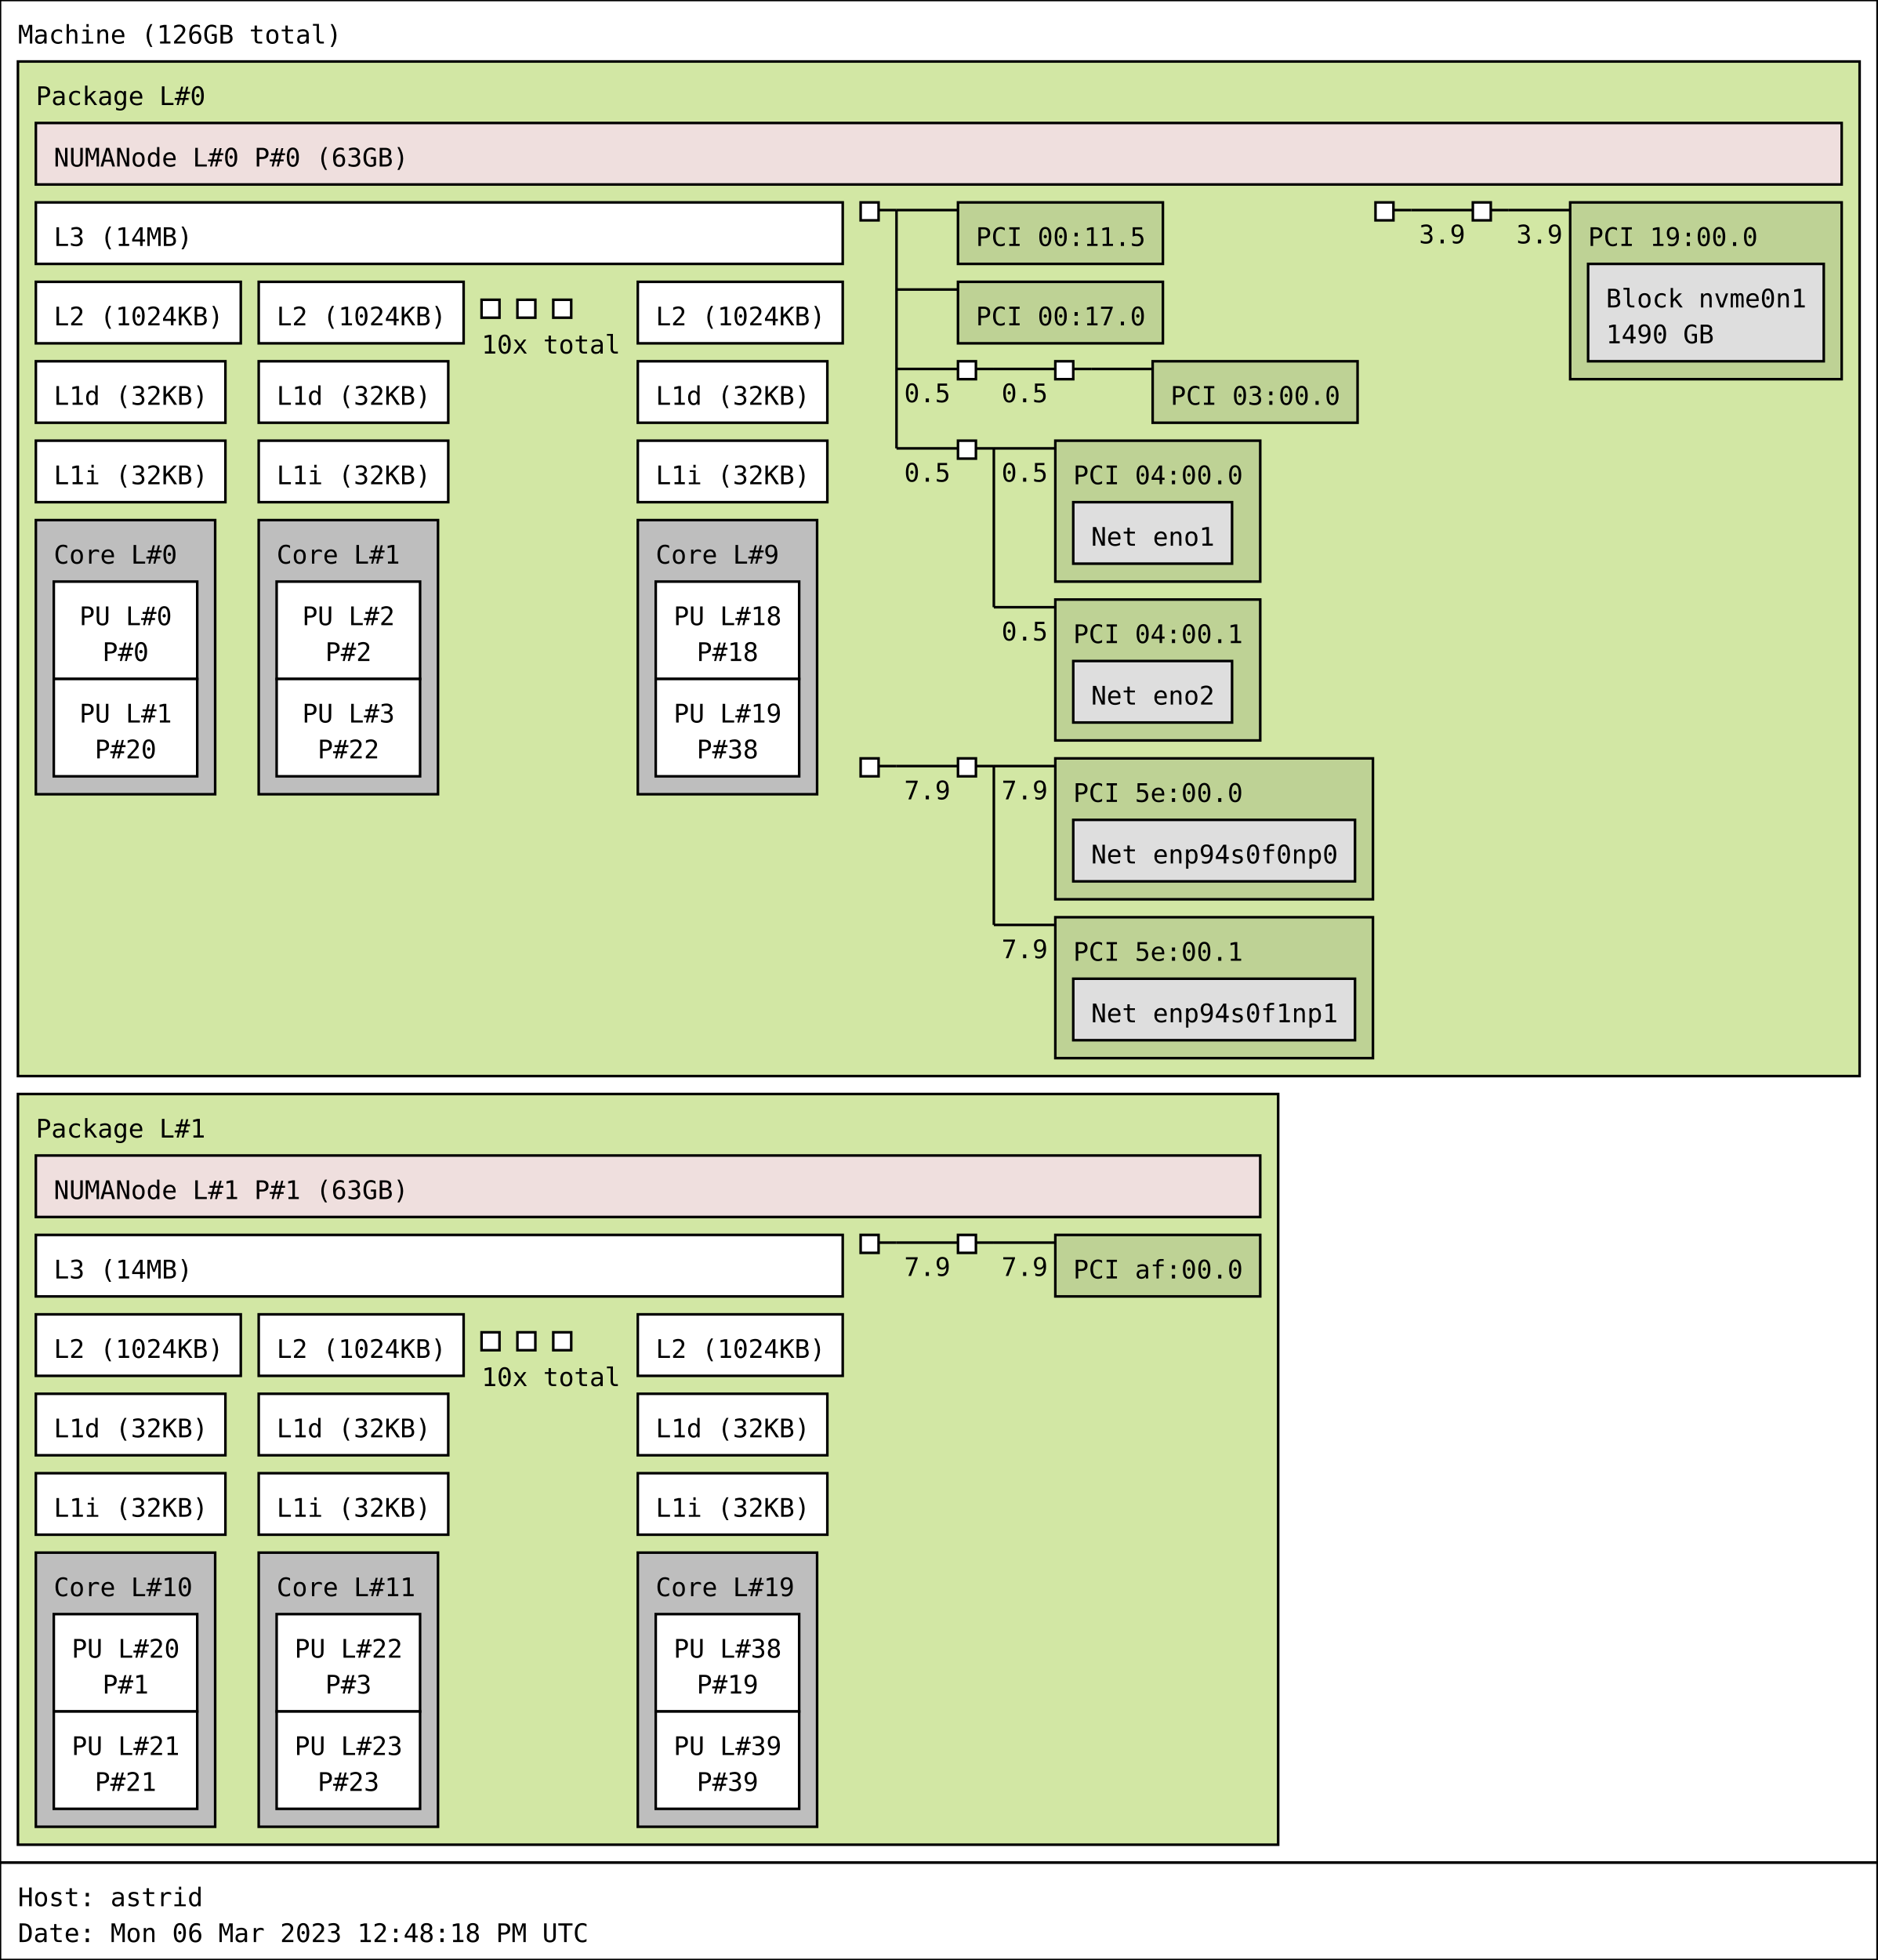
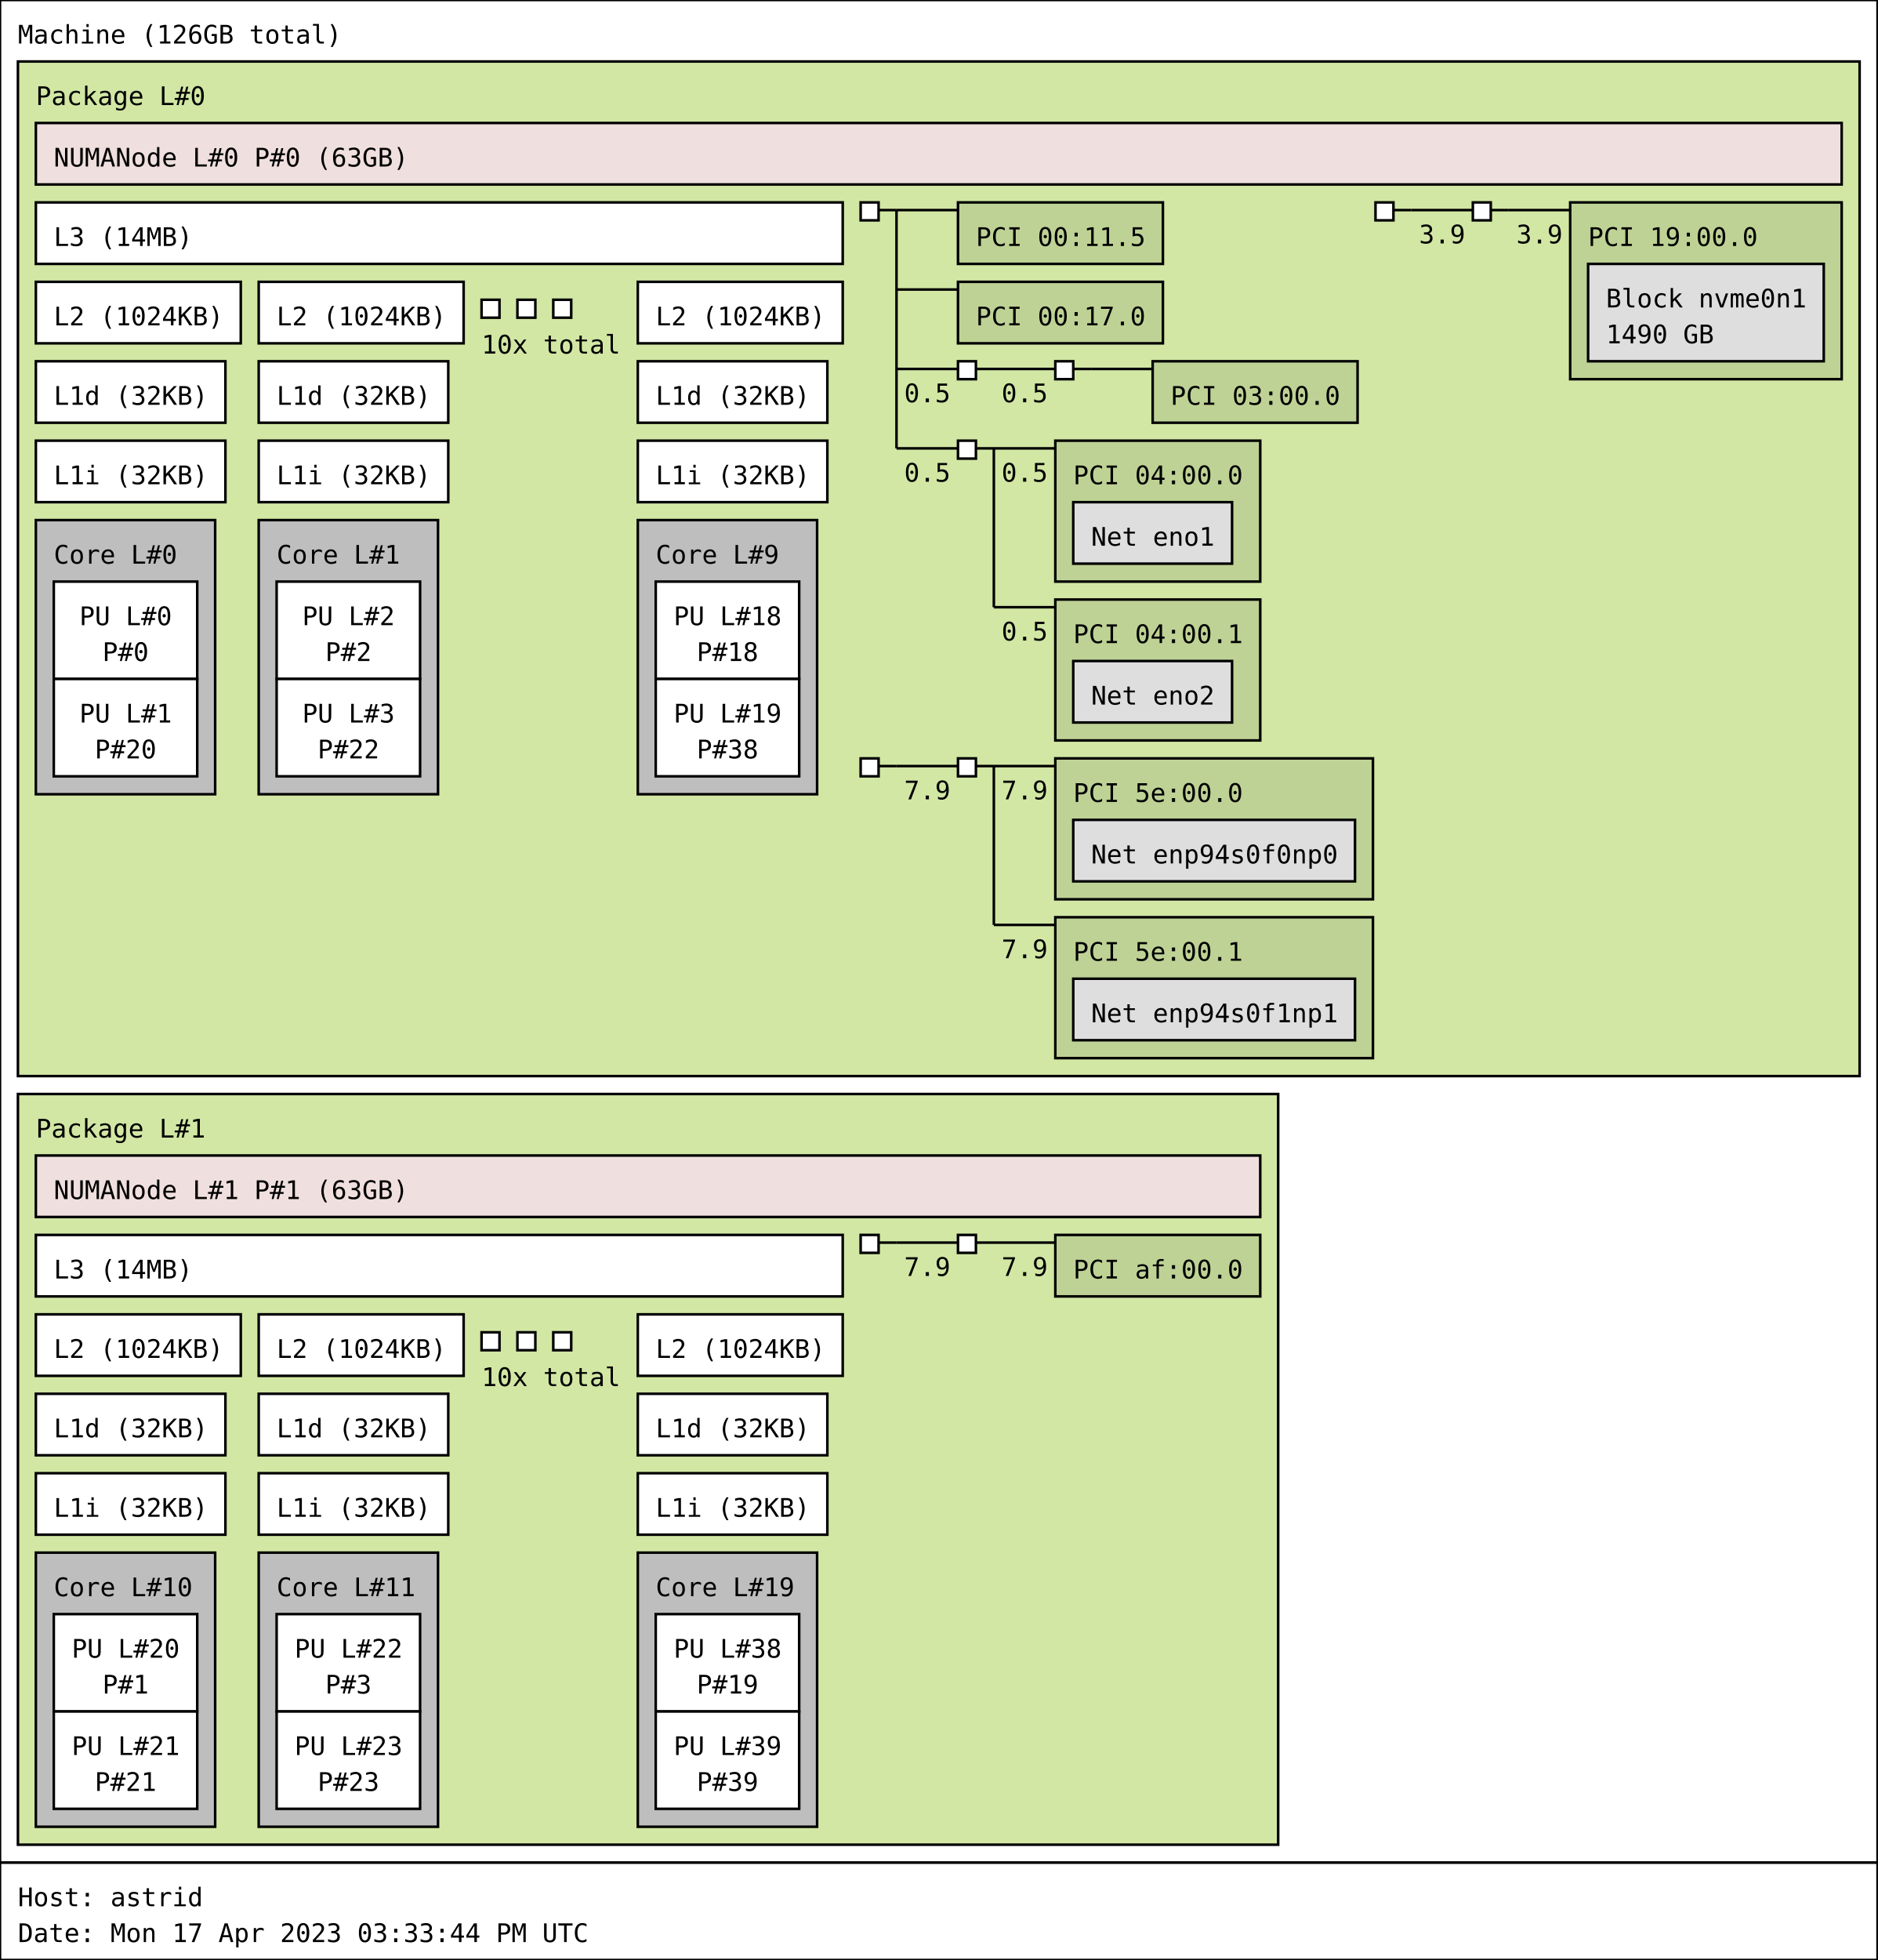
<svg xmlns="http://www.w3.org/2000/svg" width="733px" height="765px" viewBox="0 0 733px 765px" version="1.1">
  <rect id="Machine_0_rect" class="Machine" x="0" y="0" width="733" height="727" fill="rgb(255,255,255)" stroke="rgb(0,0,0)" stroke-width="1" />
  <text id="Machine_0_text" class="Machine" font-family="Monospace" x="7" y="17" fill="rgb(0,0,0)" font-size="10px">Machine (126GB total)</text>
  <rect id="Package_0_rect" class="Package" x="7" y="24" width="719" height="396" fill="rgb(210,231,164)" stroke="rgb(0,0,0)" stroke-width="1" />
  <text id="Package_0_text" class="Package" font-family="Monospace" x="14" y="41" fill="rgb(0,0,0)" font-size="10px">Package L#0</text>
  <rect id="L3_0_rect" class="L3" x="14" y="79" width="315" height="24" fill="rgb(255,255,255)" stroke="rgb(0,0,0)" stroke-width="1" />
  <text id="L3_0_text" class="L3" font-family="Monospace" x="21" y="96" fill="rgb(0,0,0)" font-size="10px">L3 (14MB)</text>
  <rect id="L2_0_rect" class="L2" x="14" y="110" width="80" height="24" fill="rgb(255,255,255)" stroke="rgb(0,0,0)" stroke-width="1" />
  <text id="L2_0_text" class="L2" font-family="Monospace" x="21" y="127" fill="rgb(0,0,0)" font-size="10px">L2 (1024KB)</text>
  <rect id="L1d_0_rect" class="L1d" x="14" y="141" width="74" height="24" fill="rgb(255,255,255)" stroke="rgb(0,0,0)" stroke-width="1" />
  <text id="L1d_0_text" class="L1d" font-family="Monospace" x="21" y="158" fill="rgb(0,0,0)" font-size="10px">L1d (32KB)</text>
  <rect id="L1i_0_rect" class="L1i" x="14" y="172" width="74" height="24" fill="rgb(255,255,255)" stroke="rgb(0,0,0)" stroke-width="1" />
  <text id="L1i_0_text" class="L1i" font-family="Monospace" x="21" y="189" fill="rgb(0,0,0)" font-size="10px">L1i (32KB)</text>
  <rect id="Core_0_rect" class="Core" x="14" y="203" width="70" height="107" fill="rgb(190,190,190)" stroke="rgb(0,0,0)" stroke-width="1" />
  <text id="Core_0_text" class="Core" font-family="Monospace" x="21" y="220" fill="rgb(0,0,0)" font-size="10px">Core L#0</text>
  <rect id="PU_0_rect" class="PU" x="21" y="227" width="56" height="38" fill="rgb(255,255,255)" stroke="rgb(0,0,0)" stroke-width="1" />
  <text id="PU_0_text" class="PU" font-family="Monospace" x="31" y="244" fill="rgb(0,0,0)" font-size="10px">PU L#0</text>
  <text id="PU_0_text_1" class="PU" font-family="Monospace" x="40" y="258" fill="rgb(0,0,0)" font-size="10px">P#0</text>
  <rect id="PU_1_rect" class="PU" x="21" y="265" width="56" height="38" fill="rgb(255,255,255)" stroke="rgb(0,0,0)" stroke-width="1" />
  <text id="PU_1_text" class="PU" font-family="Monospace" x="31" y="282" fill="rgb(0,0,0)" font-size="10px">PU L#1</text>
  <text id="PU_1_text_1" class="PU" font-family="Monospace" x="37" y="296" fill="rgb(0,0,0)" font-size="10px">P#20</text>
  <rect id="L2_1_rect" class="L2" x="101" y="110" width="80" height="24" fill="rgb(255,255,255)" stroke="rgb(0,0,0)" stroke-width="1" />
  <text id="L2_1_text" class="L2" font-family="Monospace" x="108" y="127" fill="rgb(0,0,0)" font-size="10px">L2 (1024KB)</text>
  <rect id="L1d_1_rect" class="L1d" x="101" y="141" width="74" height="24" fill="rgb(255,255,255)" stroke="rgb(0,0,0)" stroke-width="1" />
  <text id="L1d_1_text" class="L1d" font-family="Monospace" x="108" y="158" fill="rgb(0,0,0)" font-size="10px">L1d (32KB)</text>
  <rect id="L1i_1_rect" class="L1i" x="101" y="172" width="74" height="24" fill="rgb(255,255,255)" stroke="rgb(0,0,0)" stroke-width="1" />
  <text id="L1i_1_text" class="L1i" font-family="Monospace" x="108" y="189" fill="rgb(0,0,0)" font-size="10px">L1i (32KB)</text>
  <rect id="Core_1_rect" class="Core" x="101" y="203" width="70" height="107" fill="rgb(190,190,190)" stroke="rgb(0,0,0)" stroke-width="1" />
  <text id="Core_1_text" class="Core" font-family="Monospace" x="108" y="220" fill="rgb(0,0,0)" font-size="10px">Core L#1</text>
  <rect id="PU_2_rect" class="PU" x="108" y="227" width="56" height="38" fill="rgb(255,255,255)" stroke="rgb(0,0,0)" stroke-width="1" />
  <text id="PU_2_text" class="PU" font-family="Monospace" x="118" y="244" fill="rgb(0,0,0)" font-size="10px">PU L#2</text>
  <text id="PU_2_text_1" class="PU" font-family="Monospace" x="127" y="258" fill="rgb(0,0,0)" font-size="10px">P#2</text>
  <rect id="PU_3_rect" class="PU" x="108" y="265" width="56" height="38" fill="rgb(255,255,255)" stroke="rgb(0,0,0)" stroke-width="1" />
  <text id="PU_3_text" class="PU" font-family="Monospace" x="118" y="282" fill="rgb(0,0,0)" font-size="10px">PU L#3</text>
  <text id="PU_3_text_1" class="PU" font-family="Monospace" x="124" y="296" fill="rgb(0,0,0)" font-size="10px">P#22</text>
  <rect id="L2_2_rect" class="L2" x="188" y="117" width="7" height="7" fill="rgb(255,255,255)" stroke="rgb(0,0,0)" stroke-width="1" />
  <rect id="L2_2_rect" class="L2" x="202" y="117" width="7" height="7" fill="rgb(255,255,255)" stroke="rgb(0,0,0)" stroke-width="1" />
  <rect id="L2_2_rect" class="L2" x="216" y="117" width="7" height="7" fill="rgb(255,255,255)" stroke="rgb(0,0,0)" stroke-width="1" />
  <text id="L2_2_text" class="L2" font-family="Monospace" x="188" y="138" fill="rgb(0,0,0)" font-size="10px">10x total</text>
  <rect id="L2_9_rect" class="L2" x="249" y="110" width="80" height="24" fill="rgb(255,255,255)" stroke="rgb(0,0,0)" stroke-width="1" />
  <text id="L2_9_text" class="L2" font-family="Monospace" x="256" y="127" fill="rgb(0,0,0)" font-size="10px">L2 (1024KB)</text>
  <rect id="L1d_9_rect" class="L1d" x="249" y="141" width="74" height="24" fill="rgb(255,255,255)" stroke="rgb(0,0,0)" stroke-width="1" />
  <text id="L1d_9_text" class="L1d" font-family="Monospace" x="256" y="158" fill="rgb(0,0,0)" font-size="10px">L1d (32KB)</text>
  <rect id="L1i_9_rect" class="L1i" x="249" y="172" width="74" height="24" fill="rgb(255,255,255)" stroke="rgb(0,0,0)" stroke-width="1" />
  <text id="L1i_9_text" class="L1i" font-family="Monospace" x="256" y="189" fill="rgb(0,0,0)" font-size="10px">L1i (32KB)</text>
  <rect id="Core_9_rect" class="Core" x="249" y="203" width="70" height="107" fill="rgb(190,190,190)" stroke="rgb(0,0,0)" stroke-width="1" />
  <text id="Core_9_text" class="Core" font-family="Monospace" x="256" y="220" fill="rgb(0,0,0)" font-size="10px">Core L#9</text>
  <rect id="PU_18_rect" class="PU" x="256" y="227" width="56" height="38" fill="rgb(255,255,255)" stroke="rgb(0,0,0)" stroke-width="1" />
  <text id="PU_18_text" class="PU" font-family="Monospace" x="263" y="244" fill="rgb(0,0,0)" font-size="10px">PU L#18</text>
  <text id="PU_18_text_1" class="PU" font-family="Monospace" x="272" y="258" fill="rgb(0,0,0)" font-size="10px">P#18</text>
  <rect id="PU_19_rect" class="PU" x="256" y="265" width="56" height="38" fill="rgb(255,255,255)" stroke="rgb(0,0,0)" stroke-width="1" />
  <text id="PU_19_text" class="PU" font-family="Monospace" x="263" y="282" fill="rgb(0,0,0)" font-size="10px">PU L#19</text>
  <text id="PU_19_text_1" class="PU" font-family="Monospace" x="272" y="296" fill="rgb(0,0,0)" font-size="10px">P#38</text>
  <rect id="NUMANode_0_rect" class="NUMANode" x="14" y="48" width="705" height="24" fill="rgb(239,223,222)" stroke="rgb(0,0,0)" stroke-width="1" />
  <text id="NUMANode_0_text" class="NUMANode" font-family="Monospace" x="21" y="65" fill="rgb(0,0,0)" font-size="10px">NUMANode L#0 P#0 (63GB)</text>
  <rect id="HostBridge_0_rect" class="HostBridge" x="336" y="79" width="7" height="7" fill="rgb(255,255,255)" stroke="rgb(0,0,0)" stroke-width="1" />
  <line id="HostBridge_0_line" class="HostBridge" x1="343" y1="82" x2="350" y2="82" stroke="rgb(0,0,0)" stroke-width="1" />
  <line id="HostBridge_0_line_2" class="HostBridge" x1="350" y1="82" x2="374" y2="82" stroke="rgb(0,0,0)" stroke-width="1" />
  <line id="HostBridge_0_line_3" class="HostBridge" x1="350" y1="113" x2="374" y2="113" stroke="rgb(0,0,0)" stroke-width="1" />
  <line id="HostBridge_0_line_4" class="HostBridge" x1="350" y1="144" x2="374" y2="144" stroke="rgb(0,0,0)" stroke-width="1" />
  <text id="HostBridge_0_text_4" class="HostBridge" font-family="Monospace" x="353" y="157" fill="rgb(0,0,0)" font-size="10px">0.5</text>
  <line id="HostBridge_0_line_5" class="HostBridge" x1="350" y1="175" x2="374" y2="175" stroke="rgb(0,0,0)" stroke-width="1" />
  <text id="HostBridge_0_text_5" class="HostBridge" font-family="Monospace" x="353" y="188" fill="rgb(0,0,0)" font-size="10px">0.5</text>
  <line id="HostBridge_0_line_1" class="HostBridge" x1="350" y1="82" x2="350" y2="175" stroke="rgb(0,0,0)" stroke-width="1" />
  <rect id="PCI_0_rect" class="PCI" x="374" y="79" width="80" height="24" fill="rgb(190,210,149)" stroke="rgb(0,0,0)" stroke-width="1" />
  <text id="PCI_0_text" class="PCI" font-family="Monospace" x="381" y="96" fill="rgb(0,0,0)" font-size="10px">PCI 00:11.5</text>
  <rect id="PCI_1_rect" class="PCI" x="374" y="110" width="80" height="24" fill="rgb(190,210,149)" stroke="rgb(0,0,0)" stroke-width="1" />
  <text id="PCI_1_text" class="PCI" font-family="Monospace" x="381" y="127" fill="rgb(0,0,0)" font-size="10px">PCI 00:17.0</text>
  <rect id="PCIBridge_1_rect" class="PCIBridge" x="374" y="141" width="7" height="7" fill="rgb(255,255,255)" stroke="rgb(0,0,0)" stroke-width="1" />
  <line id="PCIBridge_1_line" class="PCIBridge" x1="381" y1="144" x2="388" y2="144" stroke="rgb(0,0,0)" stroke-width="1" />
  <line id="PCIBridge_1_line_2" class="PCIBridge" x1="388" y1="144" x2="412" y2="144" stroke="rgb(0,0,0)" stroke-width="1" />
  <text id="PCIBridge_1_text_2" class="PCIBridge" font-family="Monospace" x="391" y="157" fill="rgb(0,0,0)" font-size="10px">0.5</text>
  <line id="PCIBridge_1_line_1" class="PCIBridge" x1="388" y1="144" x2="388" y2="144" stroke="rgb(0,0,0)" stroke-width="1" />
  <rect id="PCIBridge_2_rect" class="PCIBridge" x="412" y="141" width="7" height="7" fill="rgb(255,255,255)" stroke="rgb(0,0,0)" stroke-width="1" />
  <line id="PCIBridge_2_line" class="PCIBridge" x1="419" y1="144" x2="426" y2="144" stroke="rgb(0,0,0)" stroke-width="1" />
  <line id="PCIBridge_2_line_2" class="PCIBridge" x1="426" y1="144" x2="450" y2="144" stroke="rgb(0,0,0)" stroke-width="1" />
  <line id="PCIBridge_2_line_1" class="PCIBridge" x1="426" y1="144" x2="426" y2="144" stroke="rgb(0,0,0)" stroke-width="1" />
  <rect id="PCI_2_rect" class="PCI" x="450" y="141" width="80" height="24" fill="rgb(190,210,149)" stroke="rgb(0,0,0)" stroke-width="1" />
  <text id="PCI_2_text" class="PCI" font-family="Monospace" x="457" y="158" fill="rgb(0,0,0)" font-size="10px">PCI 03:00.0</text>
  <rect id="PCIBridge_3_rect" class="PCIBridge" x="374" y="172" width="7" height="7" fill="rgb(255,255,255)" stroke="rgb(0,0,0)" stroke-width="1" />
  <line id="PCIBridge_3_line" class="PCIBridge" x1="381" y1="175" x2="388" y2="175" stroke="rgb(0,0,0)" stroke-width="1" />
  <line id="PCIBridge_3_line_2" class="PCIBridge" x1="388" y1="175" x2="412" y2="175" stroke="rgb(0,0,0)" stroke-width="1" />
  <text id="PCIBridge_3_text_2" class="PCIBridge" font-family="Monospace" x="391" y="188" fill="rgb(0,0,0)" font-size="10px">0.5</text>
  <line id="PCIBridge_3_line_3" class="PCIBridge" x1="388" y1="237" x2="412" y2="237" stroke="rgb(0,0,0)" stroke-width="1" />
  <text id="PCIBridge_3_text_3" class="PCIBridge" font-family="Monospace" x="391" y="250" fill="rgb(0,0,0)" font-size="10px">0.5</text>
  <line id="PCIBridge_3_line_1" class="PCIBridge" x1="388" y1="175" x2="388" y2="237" stroke="rgb(0,0,0)" stroke-width="1" />
  <rect id="PCI_3_rect" class="PCI" x="412" y="172" width="80" height="55" fill="rgb(190,210,149)" stroke="rgb(0,0,0)" stroke-width="1" />
  <text id="PCI_3_text" class="PCI" font-family="Monospace" x="419" y="189" fill="rgb(0,0,0)" font-size="10px">PCI 04:00.0</text>
  <rect id="Net_0_rect" class="Net" x="419" y="196" width="62" height="24" fill="rgb(222,222,222)" stroke="rgb(0,0,0)" stroke-width="1" />
  <text id="Net_0_text" class="Net" font-family="Monospace" x="426" y="213" fill="rgb(0,0,0)" font-size="10px">Net eno1</text>
  <rect id="PCI_4_rect" class="PCI" x="412" y="234" width="80" height="55" fill="rgb(190,210,149)" stroke="rgb(0,0,0)" stroke-width="1" />
  <text id="PCI_4_text" class="PCI" font-family="Monospace" x="419" y="251" fill="rgb(0,0,0)" font-size="10px">PCI 04:00.1</text>
  <rect id="Net_1_rect" class="Net" x="419" y="258" width="62" height="24" fill="rgb(222,222,222)" stroke="rgb(0,0,0)" stroke-width="1" />
  <text id="Net_1_text" class="Net" font-family="Monospace" x="426" y="275" fill="rgb(0,0,0)" font-size="10px">Net eno2</text>
  <rect id="HostBridge_4_rect" class="HostBridge" x="537" y="79" width="7" height="7" fill="rgb(255,255,255)" stroke="rgb(0,0,0)" stroke-width="1" />
  <line id="HostBridge_4_line" class="HostBridge" x1="544" y1="82" x2="551" y2="82" stroke="rgb(0,0,0)" stroke-width="1" />
  <line id="HostBridge_4_line_2" class="HostBridge" x1="551" y1="82" x2="575" y2="82" stroke="rgb(0,0,0)" stroke-width="1" />
  <text id="HostBridge_4_text_2" class="HostBridge" font-family="Monospace" x="554" y="95" fill="rgb(0,0,0)" font-size="10px">3.9</text>
  <line id="HostBridge_4_line_1" class="HostBridge" x1="551" y1="82" x2="551" y2="82" stroke="rgb(0,0,0)" stroke-width="1" />
  <rect id="PCIBridge_5_rect" class="PCIBridge" x="575" y="79" width="7" height="7" fill="rgb(255,255,255)" stroke="rgb(0,0,0)" stroke-width="1" />
  <line id="PCIBridge_5_line" class="PCIBridge" x1="582" y1="82" x2="589" y2="82" stroke="rgb(0,0,0)" stroke-width="1" />
  <line id="PCIBridge_5_line_2" class="PCIBridge" x1="589" y1="82" x2="613" y2="82" stroke="rgb(0,0,0)" stroke-width="1" />
  <text id="PCIBridge_5_text_2" class="PCIBridge" font-family="Monospace" x="592" y="95" fill="rgb(0,0,0)" font-size="10px">3.9</text>
  <line id="PCIBridge_5_line_1" class="PCIBridge" x1="589" y1="82" x2="589" y2="82" stroke="rgb(0,0,0)" stroke-width="1" />
  <rect id="PCI_5_rect" class="PCI" x="613" y="79" width="106" height="69" fill="rgb(190,210,149)" stroke="rgb(0,0,0)" stroke-width="1" />
  <text id="PCI_5_text" class="PCI" font-family="Monospace" x="620" y="96" fill="rgb(0,0,0)" font-size="10px">PCI 19:00.0</text>
  <rect id="Block_2_rect" class="Block" x="620" y="103" width="92" height="38" fill="rgb(222,222,222)" stroke="rgb(0,0,0)" stroke-width="1" />
  <text id="Block_2_text" class="Block" font-family="Monospace" x="627" y="120" fill="rgb(0,0,0)" font-size="10px">Block nvme0n1</text>
  <text id="Block_2_text_1" class="Block" font-family="Monospace" x="627" y="134" fill="rgb(0,0,0)" font-size="10px">1490 GB</text>
  <rect id="HostBridge_6_rect" class="HostBridge" x="336" y="296" width="7" height="7" fill="rgb(255,255,255)" stroke="rgb(0,0,0)" stroke-width="1" />
  <line id="HostBridge_6_line" class="HostBridge" x1="343" y1="299" x2="350" y2="299" stroke="rgb(0,0,0)" stroke-width="1" />
  <line id="HostBridge_6_line_2" class="HostBridge" x1="350" y1="299" x2="374" y2="299" stroke="rgb(0,0,0)" stroke-width="1" />
  <text id="HostBridge_6_text_2" class="HostBridge" font-family="Monospace" x="353" y="312" fill="rgb(0,0,0)" font-size="10px">7.9</text>
  <line id="HostBridge_6_line_1" class="HostBridge" x1="350" y1="299" x2="350" y2="299" stroke="rgb(0,0,0)" stroke-width="1" />
  <rect id="PCIBridge_7_rect" class="PCIBridge" x="374" y="296" width="7" height="7" fill="rgb(255,255,255)" stroke="rgb(0,0,0)" stroke-width="1" />
  <line id="PCIBridge_7_line" class="PCIBridge" x1="381" y1="299" x2="388" y2="299" stroke="rgb(0,0,0)" stroke-width="1" />
  <line id="PCIBridge_7_line_2" class="PCIBridge" x1="388" y1="299" x2="412" y2="299" stroke="rgb(0,0,0)" stroke-width="1" />
  <text id="PCIBridge_7_text_2" class="PCIBridge" font-family="Monospace" x="391" y="312" fill="rgb(0,0,0)" font-size="10px">7.9</text>
  <line id="PCIBridge_7_line_3" class="PCIBridge" x1="388" y1="361" x2="412" y2="361" stroke="rgb(0,0,0)" stroke-width="1" />
  <text id="PCIBridge_7_text_3" class="PCIBridge" font-family="Monospace" x="391" y="374" fill="rgb(0,0,0)" font-size="10px">7.9</text>
  <line id="PCIBridge_7_line_1" class="PCIBridge" x1="388" y1="299" x2="388" y2="361" stroke="rgb(0,0,0)" stroke-width="1" />
  <rect id="PCI_6_rect" class="PCI" x="412" y="296" width="124" height="55" fill="rgb(190,210,149)" stroke="rgb(0,0,0)" stroke-width="1" />
  <text id="PCI_6_text" class="PCI" font-family="Monospace" x="419" y="313" fill="rgb(0,0,0)" font-size="10px">PCI 5e:00.0</text>
  <rect id="Net_3_rect" class="Net" x="419" y="320" width="110" height="24" fill="rgb(222,222,222)" stroke="rgb(0,0,0)" stroke-width="1" />
  <text id="Net_3_text" class="Net" font-family="Monospace" x="426" y="337" fill="rgb(0,0,0)" font-size="10px">Net enp94s0f0np0</text>
  <rect id="PCI_7_rect" class="PCI" x="412" y="358" width="124" height="55" fill="rgb(190,210,149)" stroke="rgb(0,0,0)" stroke-width="1" />
  <text id="PCI_7_text" class="PCI" font-family="Monospace" x="419" y="375" fill="rgb(0,0,0)" font-size="10px">PCI 5e:00.1</text>
  <rect id="Net_4_rect" class="Net" x="419" y="382" width="110" height="24" fill="rgb(222,222,222)" stroke="rgb(0,0,0)" stroke-width="1" />
  <text id="Net_4_text" class="Net" font-family="Monospace" x="426" y="399" fill="rgb(0,0,0)" font-size="10px">Net enp94s0f1np1</text>
  <rect id="Package_1_rect" class="Package" x="7" y="427" width="492" height="293" fill="rgb(210,231,164)" stroke="rgb(0,0,0)" stroke-width="1" />
  <text id="Package_1_text" class="Package" font-family="Monospace" x="14" y="444" fill="rgb(0,0,0)" font-size="10px">Package L#1</text>
  <rect id="L3_1_rect" class="L3" x="14" y="482" width="315" height="24" fill="rgb(255,255,255)" stroke="rgb(0,0,0)" stroke-width="1" />
  <text id="L3_1_text" class="L3" font-family="Monospace" x="21" y="499" fill="rgb(0,0,0)" font-size="10px">L3 (14MB)</text>
  <rect id="L2_10_rect" class="L2" x="14" y="513" width="80" height="24" fill="rgb(255,255,255)" stroke="rgb(0,0,0)" stroke-width="1" />
  <text id="L2_10_text" class="L2" font-family="Monospace" x="21" y="530" fill="rgb(0,0,0)" font-size="10px">L2 (1024KB)</text>
  <rect id="L1d_10_rect" class="L1d" x="14" y="544" width="74" height="24" fill="rgb(255,255,255)" stroke="rgb(0,0,0)" stroke-width="1" />
  <text id="L1d_10_text" class="L1d" font-family="Monospace" x="21" y="561" fill="rgb(0,0,0)" font-size="10px">L1d (32KB)</text>
  <rect id="L1i_10_rect" class="L1i" x="14" y="575" width="74" height="24" fill="rgb(255,255,255)" stroke="rgb(0,0,0)" stroke-width="1" />
  <text id="L1i_10_text" class="L1i" font-family="Monospace" x="21" y="592" fill="rgb(0,0,0)" font-size="10px">L1i (32KB)</text>
  <rect id="Core_10_rect" class="Core" x="14" y="606" width="70" height="107" fill="rgb(190,190,190)" stroke="rgb(0,0,0)" stroke-width="1" />
  <text id="Core_10_text" class="Core" font-family="Monospace" x="21" y="623" fill="rgb(0,0,0)" font-size="10px">Core L#10</text>
  <rect id="PU_20_rect" class="PU" x="21" y="630" width="56" height="38" fill="rgb(255,255,255)" stroke="rgb(0,0,0)" stroke-width="1" />
  <text id="PU_20_text" class="PU" font-family="Monospace" x="28" y="647" fill="rgb(0,0,0)" font-size="10px">PU L#20</text>
  <text id="PU_20_text_1" class="PU" font-family="Monospace" x="40" y="661" fill="rgb(0,0,0)" font-size="10px">P#1</text>
  <rect id="PU_21_rect" class="PU" x="21" y="668" width="56" height="38" fill="rgb(255,255,255)" stroke="rgb(0,0,0)" stroke-width="1" />
  <text id="PU_21_text" class="PU" font-family="Monospace" x="28" y="685" fill="rgb(0,0,0)" font-size="10px">PU L#21</text>
  <text id="PU_21_text_1" class="PU" font-family="Monospace" x="37" y="699" fill="rgb(0,0,0)" font-size="10px">P#21</text>
  <rect id="L2_11_rect" class="L2" x="101" y="513" width="80" height="24" fill="rgb(255,255,255)" stroke="rgb(0,0,0)" stroke-width="1" />
  <text id="L2_11_text" class="L2" font-family="Monospace" x="108" y="530" fill="rgb(0,0,0)" font-size="10px">L2 (1024KB)</text>
  <rect id="L1d_11_rect" class="L1d" x="101" y="544" width="74" height="24" fill="rgb(255,255,255)" stroke="rgb(0,0,0)" stroke-width="1" />
  <text id="L1d_11_text" class="L1d" font-family="Monospace" x="108" y="561" fill="rgb(0,0,0)" font-size="10px">L1d (32KB)</text>
  <rect id="L1i_11_rect" class="L1i" x="101" y="575" width="74" height="24" fill="rgb(255,255,255)" stroke="rgb(0,0,0)" stroke-width="1" />
  <text id="L1i_11_text" class="L1i" font-family="Monospace" x="108" y="592" fill="rgb(0,0,0)" font-size="10px">L1i (32KB)</text>
  <rect id="Core_11_rect" class="Core" x="101" y="606" width="70" height="107" fill="rgb(190,190,190)" stroke="rgb(0,0,0)" stroke-width="1" />
  <text id="Core_11_text" class="Core" font-family="Monospace" x="108" y="623" fill="rgb(0,0,0)" font-size="10px">Core L#11</text>
  <rect id="PU_22_rect" class="PU" x="108" y="630" width="56" height="38" fill="rgb(255,255,255)" stroke="rgb(0,0,0)" stroke-width="1" />
  <text id="PU_22_text" class="PU" font-family="Monospace" x="115" y="647" fill="rgb(0,0,0)" font-size="10px">PU L#22</text>
  <text id="PU_22_text_1" class="PU" font-family="Monospace" x="127" y="661" fill="rgb(0,0,0)" font-size="10px">P#3</text>
  <rect id="PU_23_rect" class="PU" x="108" y="668" width="56" height="38" fill="rgb(255,255,255)" stroke="rgb(0,0,0)" stroke-width="1" />
  <text id="PU_23_text" class="PU" font-family="Monospace" x="115" y="685" fill="rgb(0,0,0)" font-size="10px">PU L#23</text>
  <text id="PU_23_text_1" class="PU" font-family="Monospace" x="124" y="699" fill="rgb(0,0,0)" font-size="10px">P#23</text>
  <rect id="L2_12_rect" class="L2" x="188" y="520" width="7" height="7" fill="rgb(255,255,255)" stroke="rgb(0,0,0)" stroke-width="1" />
  <rect id="L2_12_rect" class="L2" x="202" y="520" width="7" height="7" fill="rgb(255,255,255)" stroke="rgb(0,0,0)" stroke-width="1" />
  <rect id="L2_12_rect" class="L2" x="216" y="520" width="7" height="7" fill="rgb(255,255,255)" stroke="rgb(0,0,0)" stroke-width="1" />
  <text id="L2_12_text" class="L2" font-family="Monospace" x="188" y="541" fill="rgb(0,0,0)" font-size="10px">10x total</text>
  <rect id="L2_19_rect" class="L2" x="249" y="513" width="80" height="24" fill="rgb(255,255,255)" stroke="rgb(0,0,0)" stroke-width="1" />
  <text id="L2_19_text" class="L2" font-family="Monospace" x="256" y="530" fill="rgb(0,0,0)" font-size="10px">L2 (1024KB)</text>
  <rect id="L1d_19_rect" class="L1d" x="249" y="544" width="74" height="24" fill="rgb(255,255,255)" stroke="rgb(0,0,0)" stroke-width="1" />
  <text id="L1d_19_text" class="L1d" font-family="Monospace" x="256" y="561" fill="rgb(0,0,0)" font-size="10px">L1d (32KB)</text>
  <rect id="L1i_19_rect" class="L1i" x="249" y="575" width="74" height="24" fill="rgb(255,255,255)" stroke="rgb(0,0,0)" stroke-width="1" />
  <text id="L1i_19_text" class="L1i" font-family="Monospace" x="256" y="592" fill="rgb(0,0,0)" font-size="10px">L1i (32KB)</text>
  <rect id="Core_19_rect" class="Core" x="249" y="606" width="70" height="107" fill="rgb(190,190,190)" stroke="rgb(0,0,0)" stroke-width="1" />
  <text id="Core_19_text" class="Core" font-family="Monospace" x="256" y="623" fill="rgb(0,0,0)" font-size="10px">Core L#19</text>
  <rect id="PU_38_rect" class="PU" x="256" y="630" width="56" height="38" fill="rgb(255,255,255)" stroke="rgb(0,0,0)" stroke-width="1" />
  <text id="PU_38_text" class="PU" font-family="Monospace" x="263" y="647" fill="rgb(0,0,0)" font-size="10px">PU L#38</text>
  <text id="PU_38_text_1" class="PU" font-family="Monospace" x="272" y="661" fill="rgb(0,0,0)" font-size="10px">P#19</text>
  <rect id="PU_39_rect" class="PU" x="256" y="668" width="56" height="38" fill="rgb(255,255,255)" stroke="rgb(0,0,0)" stroke-width="1" />
  <text id="PU_39_text" class="PU" font-family="Monospace" x="263" y="685" fill="rgb(0,0,0)" font-size="10px">PU L#39</text>
  <text id="PU_39_text_1" class="PU" font-family="Monospace" x="272" y="699" fill="rgb(0,0,0)" font-size="10px">P#39</text>
  <rect id="NUMANode_1_rect" class="NUMANode" x="14" y="451" width="478" height="24" fill="rgb(239,223,222)" stroke="rgb(0,0,0)" stroke-width="1" />
  <text id="NUMANode_1_text" class="NUMANode" font-family="Monospace" x="21" y="468" fill="rgb(0,0,0)" font-size="10px">NUMANode L#1 P#1 (63GB)</text>
  <rect id="HostBridge_8_rect" class="HostBridge" x="336" y="482" width="7" height="7" fill="rgb(255,255,255)" stroke="rgb(0,0,0)" stroke-width="1" />
  <line id="HostBridge_8_line" class="HostBridge" x1="343" y1="485" x2="350" y2="485" stroke="rgb(0,0,0)" stroke-width="1" />
  <line id="HostBridge_8_line_2" class="HostBridge" x1="350" y1="485" x2="374" y2="485" stroke="rgb(0,0,0)" stroke-width="1" />
  <text id="HostBridge_8_text_2" class="HostBridge" font-family="Monospace" x="353" y="498" fill="rgb(0,0,0)" font-size="10px">7.9</text>
  <line id="HostBridge_8_line_1" class="HostBridge" x1="350" y1="485" x2="350" y2="485" stroke="rgb(0,0,0)" stroke-width="1" />
  <rect id="PCIBridge_9_rect" class="PCIBridge" x="374" y="482" width="7" height="7" fill="rgb(255,255,255)" stroke="rgb(0,0,0)" stroke-width="1" />
  <line id="PCIBridge_9_line" class="PCIBridge" x1="381" y1="485" x2="388" y2="485" stroke="rgb(0,0,0)" stroke-width="1" />
  <line id="PCIBridge_9_line_2" class="PCIBridge" x1="388" y1="485" x2="412" y2="485" stroke="rgb(0,0,0)" stroke-width="1" />
  <text id="PCIBridge_9_text_2" class="PCIBridge" font-family="Monospace" x="391" y="498" fill="rgb(0,0,0)" font-size="10px">7.9</text>
  <line id="PCIBridge_9_line_1" class="PCIBridge" x1="388" y1="485" x2="388" y2="485" stroke="rgb(0,0,0)" stroke-width="1" />
  <rect id="PCI_8_rect" class="PCI" x="412" y="482" width="80" height="24" fill="rgb(190,210,149)" stroke="rgb(0,0,0)" stroke-width="1" />
  <text id="PCI_8_text" class="PCI" font-family="Monospace" x="419" y="499" fill="rgb(0,0,0)" font-size="10px">PCI af:00.0</text>
  <rect id="anon_rect" x="0" y="727" width="733" height="38" fill="rgb(255,255,255)" stroke="rgb(0,0,0)" stroke-width="1" />
  <text id="anon_text" font-family="Monospace" x="7" y="744" fill="rgb(0,0,0)" font-size="10px">Host: astrid</text>
-   <text id="anon_text_1" font-family="Monospace" x="7" y="758" fill="rgb(0,0,0)" font-size="10px">Date: Mon 06 Mar 2023 12:48:18 PM UTC</text>
+   <text id="anon_text_1" font-family="Monospace" x="7" y="758" fill="rgb(0,0,0)" font-size="10px">Date: Mon 17 Apr 2023 03:33:44 PM UTC</text>
</svg>
